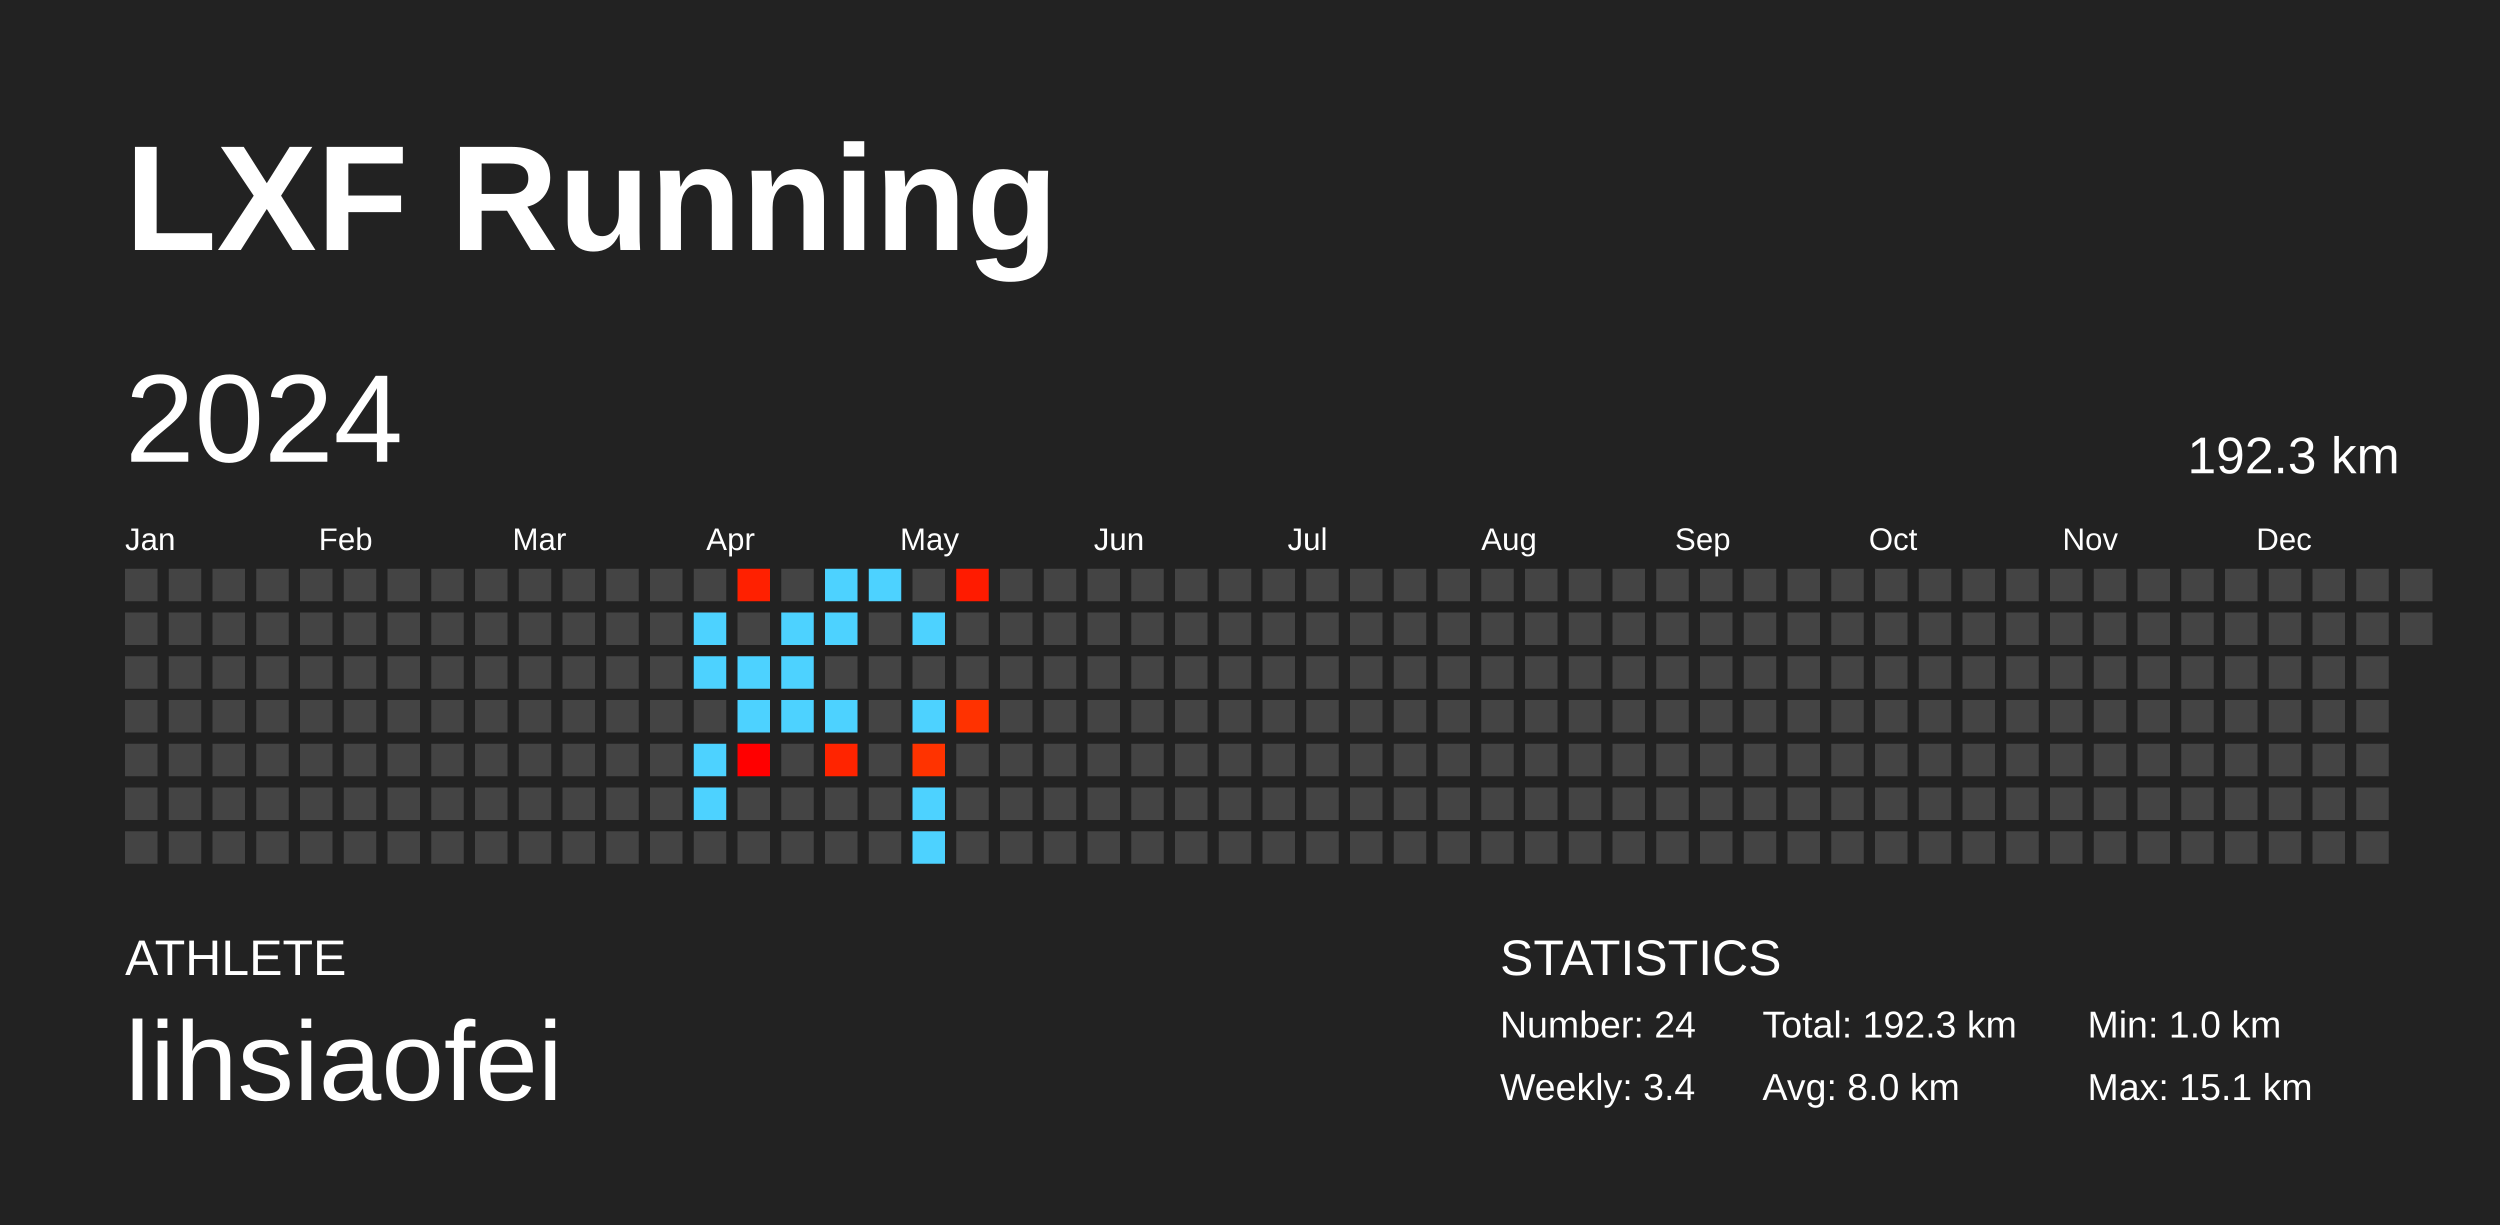
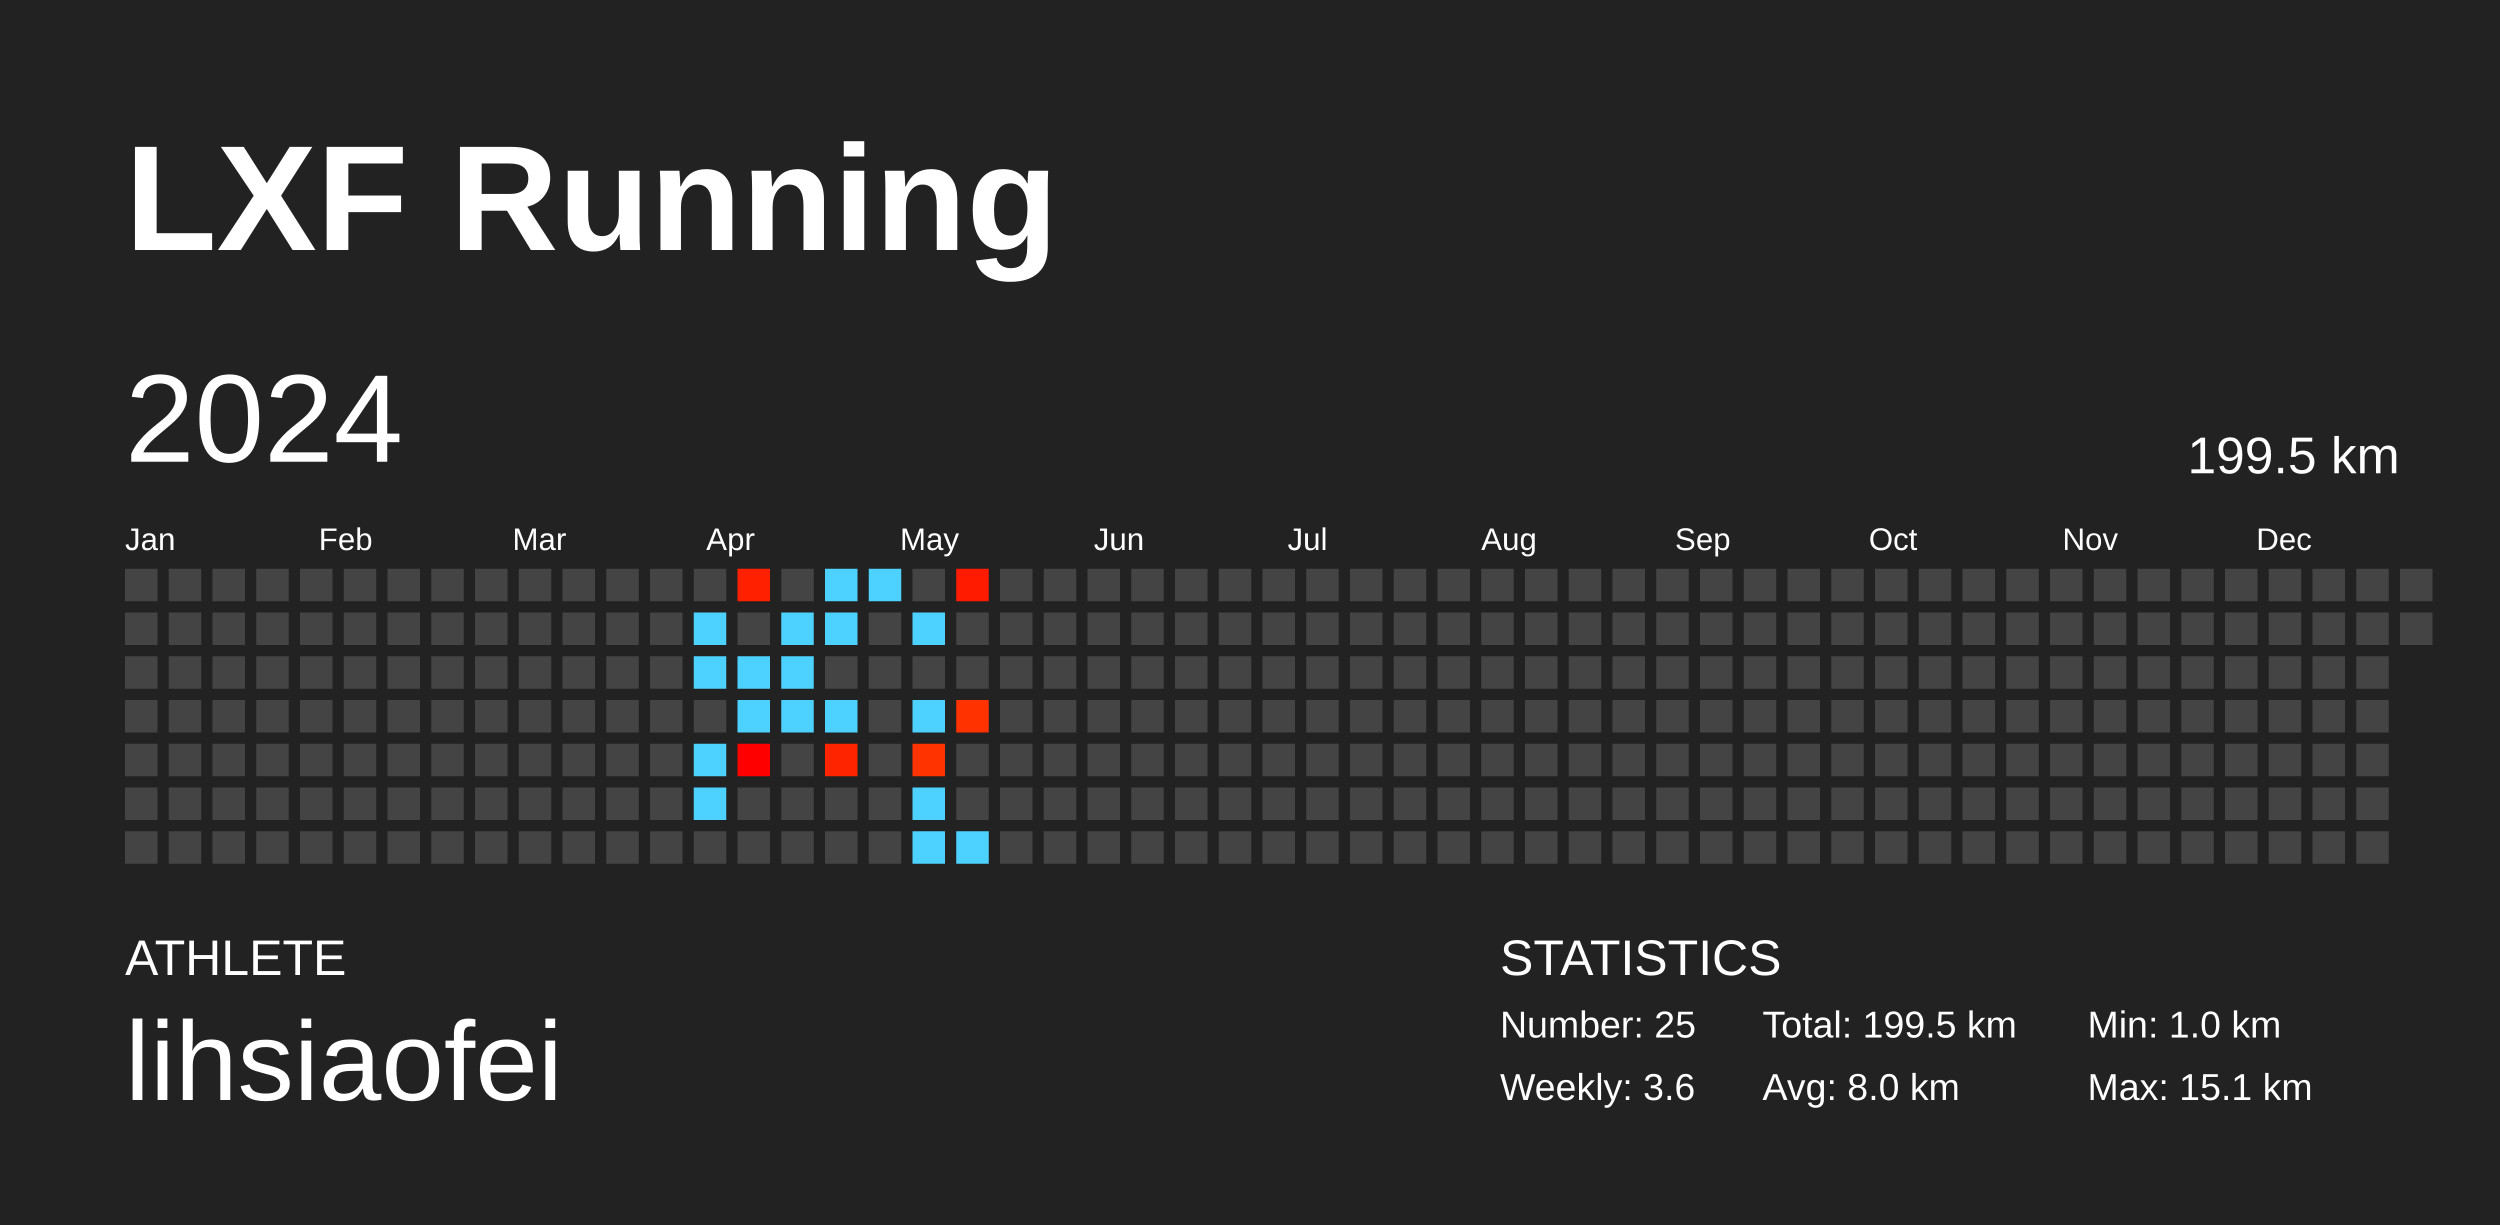
<svg xmlns="http://www.w3.org/2000/svg" baseProfile="full" height="98mm" version="1.1" viewBox="0,0,200,98" width="200mm">
  <defs />
  <rect fill="#222222" height="98" width="200" x="0" y="0" />
  <text fill="#FFFFFF" style="font-size:12px; font-family:Arial; font-weight:bold;" x="10" y="20">LXF Running</text>
  <text fill="#FFFFFF" style="font-size:4px; font-family:Arial" x="10" y="78">ATHLETE</text>
  <text fill="#FFFFFF" style="font-size:9px; font-family:Arial" x="10" y="88">lihsiaofei</text>
  <text fill="#FFFFFF" style="font-size:4px; font-family:Arial" x="120" y="78">STATISTICS</text>
-   <text fill="#FFFFFF" style="font-size:3px; font-family:Arial" x="120" y="83">Number: 24</text>
-   <text fill="#FFFFFF" style="font-size:3px; font-family:Arial" x="120" y="88">Weekly: 3.4</text>
-   <text fill="#FFFFFF" style="font-size:3px; font-family:Arial" x="141" y="83">Total: 192.3 km</text>
+   <text fill="#FFFFFF" style="font-size:3px; font-family:Arial" x="120" y="83">Number: 25</text>
+   <text fill="#FFFFFF" style="font-size:3px; font-family:Arial" x="120" y="88">Weekly: 3.6</text>
+   <text fill="#FFFFFF" style="font-size:3px; font-family:Arial" x="141" y="83">Total: 199.5 km</text>
  <text fill="#FFFFFF" style="font-size:3px; font-family:Arial" x="141" y="88">Avg: 8.0 km</text>
  <text fill="#FFFFFF" style="font-size:3px; font-family:Arial" x="167" y="83">Min: 1.0 km</text>
  <text fill="#FFFFFF" style="font-size:3px; font-family:Arial" x="167" y="88">Max: 15.1 km</text>
  <text dominant-baseline="hanging" fill="#FFFFFF" style="font-size:10.0px; font-family:Arial;" x="10" y="30">2024</text>
-   <text dominant-baseline="hanging" fill="#FFFFFF" style="font-size:4.125px; font-family:Arial;" x="175" y="35">192.3 km</text>
+   <text dominant-baseline="hanging" fill="#FFFFFF" style="font-size:4.125px; font-family:Arial;" x="175" y="35">199.5 km</text>
  <text fill="#FFFFFF" style="font-size:2.5px; font-family:Arial" x="10.0" y="44">Jan</text>
  <text fill="#FFFFFF" style="font-size:2.5px; font-family:Arial" x="25.5" y="44">Feb</text>
  <text fill="#FFFFFF" style="font-size:2.5px; font-family:Arial" x="41.0" y="44">Mar</text>
  <text fill="#FFFFFF" style="font-size:2.5px; font-family:Arial" x="56.5" y="44">Apr</text>
  <text fill="#FFFFFF" style="font-size:2.5px; font-family:Arial" x="72.0" y="44">May</text>
  <text fill="#FFFFFF" style="font-size:2.5px; font-family:Arial" x="87.5" y="44">Jun</text>
  <text fill="#FFFFFF" style="font-size:2.5px; font-family:Arial" x="103.0" y="44">Jul</text>
  <text fill="#FFFFFF" style="font-size:2.5px; font-family:Arial" x="118.5" y="44">Aug</text>
  <text fill="#FFFFFF" style="font-size:2.5px; font-family:Arial" x="134.0" y="44">Sep</text>
  <text fill="#FFFFFF" style="font-size:2.5px; font-family:Arial" x="149.5" y="44">Oct</text>
  <text fill="#FFFFFF" style="font-size:2.5px; font-family:Arial" x="165.0" y="44">Nov</text>
  <text fill="#FFFFFF" style="font-size:2.5px; font-family:Arial" x="180.5" y="44">Dec</text>
  <rect fill="#444444" height="2.6" width="2.6" x="10.0" y="45.5" />
  <rect fill="#444444" height="2.6" width="2.6" x="10.0" y="49.0" />
  <rect fill="#444444" height="2.6" width="2.6" x="10.0" y="52.5" />
  <rect fill="#444444" height="2.6" width="2.6" x="10.0" y="56.0" />
  <rect fill="#444444" height="2.6" width="2.6" x="10.0" y="59.5" />
  <rect fill="#444444" height="2.6" width="2.6" x="10.0" y="63.0" />
  <rect fill="#444444" height="2.6" width="2.6" x="10.0" y="66.5" />
  <rect fill="#444444" height="2.6" width="2.6" x="13.5" y="45.5" />
  <rect fill="#444444" height="2.6" width="2.6" x="13.5" y="49.0" />
  <rect fill="#444444" height="2.6" width="2.6" x="13.5" y="52.5" />
  <rect fill="#444444" height="2.6" width="2.6" x="13.5" y="56.0" />
  <rect fill="#444444" height="2.6" width="2.6" x="13.5" y="59.5" />
  <rect fill="#444444" height="2.6" width="2.6" x="13.5" y="63.0" />
  <rect fill="#444444" height="2.6" width="2.6" x="13.5" y="66.5" />
  <rect fill="#444444" height="2.6" width="2.6" x="17.0" y="45.5" />
  <rect fill="#444444" height="2.6" width="2.6" x="17.0" y="49.0" />
  <rect fill="#444444" height="2.6" width="2.6" x="17.0" y="52.5" />
  <rect fill="#444444" height="2.6" width="2.6" x="17.0" y="56.0" />
  <rect fill="#444444" height="2.6" width="2.6" x="17.0" y="59.5" />
  <rect fill="#444444" height="2.6" width="2.6" x="17.0" y="63.0" />
  <rect fill="#444444" height="2.6" width="2.6" x="17.0" y="66.5" />
  <rect fill="#444444" height="2.6" width="2.6" x="20.5" y="45.5" />
  <rect fill="#444444" height="2.6" width="2.6" x="20.5" y="49.0" />
  <rect fill="#444444" height="2.6" width="2.6" x="20.5" y="52.5" />
  <rect fill="#444444" height="2.6" width="2.6" x="20.5" y="56.0" />
  <rect fill="#444444" height="2.6" width="2.6" x="20.5" y="59.5" />
  <rect fill="#444444" height="2.6" width="2.6" x="20.5" y="63.0" />
  <rect fill="#444444" height="2.6" width="2.6" x="20.5" y="66.5" />
  <rect fill="#444444" height="2.6" width="2.6" x="24.0" y="45.5" />
  <rect fill="#444444" height="2.6" width="2.6" x="24.0" y="49.0" />
  <rect fill="#444444" height="2.6" width="2.6" x="24.0" y="52.5" />
  <rect fill="#444444" height="2.6" width="2.6" x="24.0" y="56.0" />
  <rect fill="#444444" height="2.6" width="2.6" x="24.0" y="59.5" />
  <rect fill="#444444" height="2.6" width="2.6" x="24.0" y="63.0" />
  <rect fill="#444444" height="2.6" width="2.6" x="24.0" y="66.5" />
  <rect fill="#444444" height="2.6" width="2.6" x="27.5" y="45.5" />
  <rect fill="#444444" height="2.6" width="2.6" x="27.5" y="49.0" />
  <rect fill="#444444" height="2.6" width="2.6" x="27.5" y="52.5" />
  <rect fill="#444444" height="2.6" width="2.6" x="27.5" y="56.0" />
  <rect fill="#444444" height="2.6" width="2.6" x="27.5" y="59.5" />
  <rect fill="#444444" height="2.6" width="2.6" x="27.5" y="63.0" />
  <rect fill="#444444" height="2.6" width="2.6" x="27.5" y="66.5" />
  <rect fill="#444444" height="2.6" width="2.6" x="31.0" y="45.5" />
  <rect fill="#444444" height="2.6" width="2.6" x="31.0" y="49.0" />
  <rect fill="#444444" height="2.6" width="2.6" x="31.0" y="52.5" />
  <rect fill="#444444" height="2.6" width="2.6" x="31.0" y="56.0" />
  <rect fill="#444444" height="2.6" width="2.6" x="31.0" y="59.5" />
  <rect fill="#444444" height="2.6" width="2.6" x="31.0" y="63.0" />
  <rect fill="#444444" height="2.6" width="2.6" x="31.0" y="66.5" />
  <rect fill="#444444" height="2.6" width="2.6" x="34.5" y="45.5" />
  <rect fill="#444444" height="2.6" width="2.6" x="34.5" y="49.0" />
  <rect fill="#444444" height="2.6" width="2.6" x="34.5" y="52.5" />
  <rect fill="#444444" height="2.6" width="2.6" x="34.5" y="56.0" />
  <rect fill="#444444" height="2.6" width="2.6" x="34.5" y="59.5" />
  <rect fill="#444444" height="2.6" width="2.6" x="34.5" y="63.0" />
  <rect fill="#444444" height="2.6" width="2.6" x="34.5" y="66.5" />
  <rect fill="#444444" height="2.6" width="2.6" x="38.0" y="45.5" />
  <rect fill="#444444" height="2.6" width="2.6" x="38.0" y="49.0" />
  <rect fill="#444444" height="2.6" width="2.6" x="38.0" y="52.5" />
  <rect fill="#444444" height="2.6" width="2.6" x="38.0" y="56.0" />
  <rect fill="#444444" height="2.6" width="2.6" x="38.0" y="59.5" />
  <rect fill="#444444" height="2.6" width="2.6" x="38.0" y="63.0" />
  <rect fill="#444444" height="2.6" width="2.6" x="38.0" y="66.5" />
  <rect fill="#444444" height="2.6" width="2.6" x="41.5" y="45.5" />
  <rect fill="#444444" height="2.6" width="2.6" x="41.5" y="49.0" />
  <rect fill="#444444" height="2.6" width="2.6" x="41.5" y="52.5" />
  <rect fill="#444444" height="2.6" width="2.6" x="41.5" y="56.0" />
  <rect fill="#444444" height="2.6" width="2.6" x="41.5" y="59.5" />
  <rect fill="#444444" height="2.6" width="2.6" x="41.5" y="63.0" />
  <rect fill="#444444" height="2.6" width="2.6" x="41.5" y="66.5" />
  <rect fill="#444444" height="2.6" width="2.6" x="45.0" y="45.5" />
  <rect fill="#444444" height="2.6" width="2.6" x="45.0" y="49.0" />
  <rect fill="#444444" height="2.6" width="2.6" x="45.0" y="52.5" />
  <rect fill="#444444" height="2.6" width="2.6" x="45.0" y="56.0" />
  <rect fill="#444444" height="2.6" width="2.6" x="45.0" y="59.5" />
  <rect fill="#444444" height="2.6" width="2.6" x="45.0" y="63.0" />
  <rect fill="#444444" height="2.6" width="2.6" x="45.0" y="66.5" />
  <rect fill="#444444" height="2.6" width="2.6" x="48.5" y="45.5" />
  <rect fill="#444444" height="2.6" width="2.6" x="48.5" y="49.0" />
  <rect fill="#444444" height="2.6" width="2.6" x="48.5" y="52.5" />
  <rect fill="#444444" height="2.6" width="2.6" x="48.5" y="56.0" />
  <rect fill="#444444" height="2.6" width="2.6" x="48.5" y="59.5" />
  <rect fill="#444444" height="2.6" width="2.6" x="48.5" y="63.0" />
  <rect fill="#444444" height="2.6" width="2.6" x="48.5" y="66.5" />
  <rect fill="#444444" height="2.6" width="2.6" x="52.0" y="45.5" />
  <rect fill="#444444" height="2.6" width="2.6" x="52.0" y="49.0" />
  <rect fill="#444444" height="2.6" width="2.6" x="52.0" y="52.5" />
  <rect fill="#444444" height="2.6" width="2.6" x="52.0" y="56.0" />
  <rect fill="#444444" height="2.6" width="2.6" x="52.0" y="59.5" />
  <rect fill="#444444" height="2.6" width="2.6" x="52.0" y="63.0" />
  <rect fill="#444444" height="2.6" width="2.6" x="52.0" y="66.5" />
  <rect fill="#444444" height="2.6" width="2.6" x="55.5" y="45.5" />
  <rect fill="#4dd2ff" height="2.6" width="2.6" x="55.5" y="49.0" />
  <rect fill="#4dd2ff" height="2.6" width="2.6" x="55.5" y="52.5" />
  <rect fill="#444444" height="2.6" width="2.6" x="55.5" y="56.0" />
  <rect fill="#4dd2ff" height="2.6" width="2.6" x="55.5" y="59.5" />
  <rect fill="#4dd2ff" height="2.6" width="2.6" x="55.5" y="63.0" />
  <rect fill="#444444" height="2.6" width="2.6" x="55.5" y="66.5" />
  <rect fill="#ff2000" height="2.6" width="2.6" x="59.0" y="45.5" />
  <rect fill="#444444" height="2.6" width="2.6" x="59.0" y="49.0" />
  <rect fill="#4dd2ff" height="2.6" width="2.6" x="59.0" y="52.5" />
  <rect fill="#4dd2ff" height="2.6" width="2.6" x="59.0" y="56.0" />
  <rect fill="#ff0000" height="2.6" width="2.6" x="59.0" y="59.5" />
  <rect fill="#444444" height="2.6" width="2.6" x="59.0" y="63.0" />
  <rect fill="#444444" height="2.6" width="2.6" x="59.0" y="66.5" />
  <rect fill="#444444" height="2.6" width="2.6" x="62.5" y="45.5" />
  <rect fill="#4dd2ff" height="2.6" width="2.6" x="62.5" y="49.0" />
  <rect fill="#4dd2ff" height="2.6" width="2.6" x="62.5" y="52.5" />
  <rect fill="#4dd2ff" height="2.6" width="2.6" x="62.5" y="56.0" />
  <rect fill="#444444" height="2.6" width="2.6" x="62.5" y="59.5" />
  <rect fill="#444444" height="2.6" width="2.6" x="62.5" y="63.0" />
  <rect fill="#444444" height="2.6" width="2.6" x="62.5" y="66.5" />
  <rect fill="#4dd2ff" height="2.6" width="2.6" x="66.0" y="45.5" />
  <rect fill="#4dd2ff" height="2.6" width="2.6" x="66.0" y="49.0" />
  <rect fill="#444444" height="2.6" width="2.6" x="66.0" y="52.5" />
  <rect fill="#4dd2ff" height="2.6" width="2.6" x="66.0" y="56.0" />
  <rect fill="#ff2400" height="2.6" width="2.6" x="66.0" y="59.5" />
  <rect fill="#444444" height="2.6" width="2.6" x="66.0" y="63.0" />
  <rect fill="#444444" height="2.6" width="2.6" x="66.0" y="66.5" />
  <rect fill="#4dd2ff" height="2.6" width="2.6" x="69.5" y="45.5" />
  <rect fill="#444444" height="2.6" width="2.6" x="69.5" y="49.0" />
  <rect fill="#444444" height="2.6" width="2.6" x="69.5" y="52.5" />
  <rect fill="#444444" height="2.6" width="2.6" x="69.5" y="56.0" />
  <rect fill="#444444" height="2.6" width="2.6" x="69.5" y="59.5" />
  <rect fill="#444444" height="2.6" width="2.6" x="69.5" y="63.0" />
  <rect fill="#444444" height="2.6" width="2.6" x="69.5" y="66.5" />
  <rect fill="#444444" height="2.6" width="2.6" x="73.0" y="45.5" />
  <rect fill="#4dd2ff" height="2.6" width="2.6" x="73.0" y="49.0" />
  <rect fill="#444444" height="2.6" width="2.6" x="73.0" y="52.5" />
  <rect fill="#4dd2ff" height="2.6" width="2.6" x="73.0" y="56.0" />
  <rect fill="#ff3300" height="2.6" width="2.6" x="73.0" y="59.5" />
  <rect fill="#4dd2ff" height="2.6" width="2.6" x="73.0" y="63.0" />
  <rect fill="#4dd2ff" height="2.6" width="2.6" x="73.0" y="66.5" />
  <rect fill="#ff1b00" height="2.6" width="2.6" x="76.5" y="45.5" />
  <rect fill="#444444" height="2.6" width="2.6" x="76.5" y="49.0" />
  <rect fill="#444444" height="2.6" width="2.6" x="76.5" y="52.5" />
  <rect fill="#ff3200" height="2.6" width="2.6" x="76.5" y="56.0" />
  <rect fill="#444444" height="2.6" width="2.6" x="76.5" y="59.5" />
  <rect fill="#444444" height="2.6" width="2.6" x="76.5" y="63.0" />
-   <rect fill="#444444" height="2.6" width="2.6" x="76.5" y="66.5" />
+   <rect fill="#4dd2ff" height="2.6" width="2.6" x="76.5" y="66.5" />
  <rect fill="#444444" height="2.6" width="2.6" x="80.0" y="45.5" />
  <rect fill="#444444" height="2.6" width="2.6" x="80.0" y="49.0" />
  <rect fill="#444444" height="2.6" width="2.6" x="80.0" y="52.5" />
  <rect fill="#444444" height="2.6" width="2.6" x="80.0" y="56.0" />
  <rect fill="#444444" height="2.6" width="2.6" x="80.0" y="59.5" />
  <rect fill="#444444" height="2.6" width="2.6" x="80.0" y="63.0" />
  <rect fill="#444444" height="2.6" width="2.6" x="80.0" y="66.5" />
  <rect fill="#444444" height="2.6" width="2.6" x="83.5" y="45.5" />
  <rect fill="#444444" height="2.6" width="2.6" x="83.5" y="49.0" />
  <rect fill="#444444" height="2.6" width="2.6" x="83.5" y="52.5" />
  <rect fill="#444444" height="2.6" width="2.6" x="83.5" y="56.0" />
  <rect fill="#444444" height="2.6" width="2.6" x="83.5" y="59.5" />
  <rect fill="#444444" height="2.6" width="2.6" x="83.5" y="63.0" />
  <rect fill="#444444" height="2.6" width="2.6" x="83.5" y="66.5" />
  <rect fill="#444444" height="2.6" width="2.6" x="87.0" y="45.5" />
  <rect fill="#444444" height="2.6" width="2.6" x="87.0" y="49.0" />
  <rect fill="#444444" height="2.6" width="2.6" x="87.0" y="52.5" />
  <rect fill="#444444" height="2.6" width="2.6" x="87.0" y="56.0" />
  <rect fill="#444444" height="2.6" width="2.6" x="87.0" y="59.5" />
  <rect fill="#444444" height="2.6" width="2.6" x="87.0" y="63.0" />
  <rect fill="#444444" height="2.6" width="2.6" x="87.0" y="66.5" />
  <rect fill="#444444" height="2.6" width="2.6" x="90.5" y="45.5" />
  <rect fill="#444444" height="2.6" width="2.6" x="90.5" y="49.0" />
  <rect fill="#444444" height="2.6" width="2.6" x="90.5" y="52.5" />
  <rect fill="#444444" height="2.6" width="2.6" x="90.5" y="56.0" />
  <rect fill="#444444" height="2.6" width="2.6" x="90.5" y="59.5" />
  <rect fill="#444444" height="2.6" width="2.6" x="90.5" y="63.0" />
  <rect fill="#444444" height="2.6" width="2.6" x="90.5" y="66.5" />
  <rect fill="#444444" height="2.6" width="2.6" x="94.0" y="45.5" />
  <rect fill="#444444" height="2.6" width="2.6" x="94.0" y="49.0" />
  <rect fill="#444444" height="2.6" width="2.6" x="94.0" y="52.5" />
  <rect fill="#444444" height="2.6" width="2.6" x="94.0" y="56.0" />
  <rect fill="#444444" height="2.6" width="2.6" x="94.0" y="59.5" />
  <rect fill="#444444" height="2.6" width="2.6" x="94.0" y="63.0" />
  <rect fill="#444444" height="2.6" width="2.6" x="94.0" y="66.5" />
  <rect fill="#444444" height="2.6" width="2.6" x="97.5" y="45.5" />
  <rect fill="#444444" height="2.6" width="2.6" x="97.5" y="49.0" />
  <rect fill="#444444" height="2.6" width="2.6" x="97.5" y="52.5" />
  <rect fill="#444444" height="2.6" width="2.6" x="97.5" y="56.0" />
  <rect fill="#444444" height="2.6" width="2.6" x="97.5" y="59.5" />
  <rect fill="#444444" height="2.6" width="2.6" x="97.5" y="63.0" />
  <rect fill="#444444" height="2.6" width="2.6" x="97.5" y="66.5" />
  <rect fill="#444444" height="2.6" width="2.6" x="101.0" y="45.5" />
  <rect fill="#444444" height="2.6" width="2.6" x="101.0" y="49.0" />
  <rect fill="#444444" height="2.6" width="2.6" x="101.0" y="52.5" />
  <rect fill="#444444" height="2.6" width="2.6" x="101.0" y="56.0" />
  <rect fill="#444444" height="2.6" width="2.6" x="101.0" y="59.5" />
  <rect fill="#444444" height="2.6" width="2.6" x="101.0" y="63.0" />
  <rect fill="#444444" height="2.6" width="2.6" x="101.0" y="66.5" />
  <rect fill="#444444" height="2.6" width="2.6" x="104.5" y="45.5" />
  <rect fill="#444444" height="2.6" width="2.6" x="104.5" y="49.0" />
  <rect fill="#444444" height="2.6" width="2.6" x="104.5" y="52.5" />
  <rect fill="#444444" height="2.6" width="2.6" x="104.5" y="56.0" />
  <rect fill="#444444" height="2.6" width="2.6" x="104.5" y="59.5" />
  <rect fill="#444444" height="2.6" width="2.6" x="104.5" y="63.0" />
  <rect fill="#444444" height="2.6" width="2.6" x="104.5" y="66.5" />
  <rect fill="#444444" height="2.6" width="2.6" x="108.0" y="45.5" />
  <rect fill="#444444" height="2.6" width="2.6" x="108.0" y="49.0" />
  <rect fill="#444444" height="2.6" width="2.6" x="108.0" y="52.5" />
  <rect fill="#444444" height="2.6" width="2.6" x="108.0" y="56.0" />
  <rect fill="#444444" height="2.6" width="2.6" x="108.0" y="59.5" />
  <rect fill="#444444" height="2.6" width="2.6" x="108.0" y="63.0" />
  <rect fill="#444444" height="2.6" width="2.6" x="108.0" y="66.5" />
  <rect fill="#444444" height="2.6" width="2.6" x="111.5" y="45.5" />
  <rect fill="#444444" height="2.6" width="2.6" x="111.5" y="49.0" />
  <rect fill="#444444" height="2.6" width="2.6" x="111.5" y="52.5" />
  <rect fill="#444444" height="2.6" width="2.6" x="111.5" y="56.0" />
  <rect fill="#444444" height="2.6" width="2.6" x="111.5" y="59.5" />
  <rect fill="#444444" height="2.6" width="2.6" x="111.5" y="63.0" />
  <rect fill="#444444" height="2.6" width="2.6" x="111.5" y="66.5" />
  <rect fill="#444444" height="2.6" width="2.6" x="115.0" y="45.5" />
  <rect fill="#444444" height="2.6" width="2.6" x="115.0" y="49.0" />
  <rect fill="#444444" height="2.6" width="2.6" x="115.0" y="52.5" />
  <rect fill="#444444" height="2.6" width="2.6" x="115.0" y="56.0" />
  <rect fill="#444444" height="2.6" width="2.6" x="115.0" y="59.5" />
  <rect fill="#444444" height="2.6" width="2.6" x="115.0" y="63.0" />
  <rect fill="#444444" height="2.6" width="2.6" x="115.0" y="66.5" />
  <rect fill="#444444" height="2.6" width="2.6" x="118.5" y="45.5" />
  <rect fill="#444444" height="2.6" width="2.6" x="118.5" y="49.0" />
  <rect fill="#444444" height="2.6" width="2.6" x="118.5" y="52.5" />
  <rect fill="#444444" height="2.6" width="2.6" x="118.5" y="56.0" />
  <rect fill="#444444" height="2.6" width="2.6" x="118.5" y="59.5" />
  <rect fill="#444444" height="2.6" width="2.6" x="118.5" y="63.0" />
  <rect fill="#444444" height="2.6" width="2.6" x="118.5" y="66.5" />
  <rect fill="#444444" height="2.6" width="2.6" x="122.0" y="45.5" />
  <rect fill="#444444" height="2.6" width="2.6" x="122.0" y="49.0" />
  <rect fill="#444444" height="2.6" width="2.6" x="122.0" y="52.5" />
  <rect fill="#444444" height="2.6" width="2.6" x="122.0" y="56.0" />
  <rect fill="#444444" height="2.6" width="2.6" x="122.0" y="59.5" />
  <rect fill="#444444" height="2.6" width="2.6" x="122.0" y="63.0" />
  <rect fill="#444444" height="2.6" width="2.6" x="122.0" y="66.5" />
  <rect fill="#444444" height="2.6" width="2.6" x="125.5" y="45.5" />
  <rect fill="#444444" height="2.6" width="2.6" x="125.5" y="49.0" />
  <rect fill="#444444" height="2.6" width="2.6" x="125.5" y="52.5" />
  <rect fill="#444444" height="2.6" width="2.6" x="125.5" y="56.0" />
  <rect fill="#444444" height="2.6" width="2.6" x="125.5" y="59.5" />
  <rect fill="#444444" height="2.6" width="2.6" x="125.5" y="63.0" />
  <rect fill="#444444" height="2.6" width="2.6" x="125.5" y="66.5" />
  <rect fill="#444444" height="2.6" width="2.6" x="129.0" y="45.5" />
  <rect fill="#444444" height="2.6" width="2.6" x="129.0" y="49.0" />
  <rect fill="#444444" height="2.6" width="2.6" x="129.0" y="52.5" />
  <rect fill="#444444" height="2.6" width="2.6" x="129.0" y="56.0" />
  <rect fill="#444444" height="2.6" width="2.6" x="129.0" y="59.5" />
  <rect fill="#444444" height="2.6" width="2.6" x="129.0" y="63.0" />
  <rect fill="#444444" height="2.6" width="2.6" x="129.0" y="66.5" />
  <rect fill="#444444" height="2.6" width="2.6" x="132.5" y="45.5" />
  <rect fill="#444444" height="2.6" width="2.6" x="132.5" y="49.0" />
  <rect fill="#444444" height="2.6" width="2.6" x="132.5" y="52.5" />
  <rect fill="#444444" height="2.6" width="2.6" x="132.5" y="56.0" />
  <rect fill="#444444" height="2.6" width="2.6" x="132.5" y="59.5" />
  <rect fill="#444444" height="2.6" width="2.6" x="132.5" y="63.0" />
  <rect fill="#444444" height="2.6" width="2.6" x="132.5" y="66.5" />
  <rect fill="#444444" height="2.6" width="2.6" x="136.0" y="45.5" />
  <rect fill="#444444" height="2.6" width="2.6" x="136.0" y="49.0" />
  <rect fill="#444444" height="2.6" width="2.6" x="136.0" y="52.5" />
  <rect fill="#444444" height="2.6" width="2.6" x="136.0" y="56.0" />
  <rect fill="#444444" height="2.6" width="2.6" x="136.0" y="59.5" />
  <rect fill="#444444" height="2.6" width="2.6" x="136.0" y="63.0" />
  <rect fill="#444444" height="2.6" width="2.6" x="136.0" y="66.5" />
  <rect fill="#444444" height="2.6" width="2.6" x="139.5" y="45.5" />
  <rect fill="#444444" height="2.6" width="2.6" x="139.5" y="49.0" />
  <rect fill="#444444" height="2.6" width="2.6" x="139.5" y="52.5" />
  <rect fill="#444444" height="2.6" width="2.6" x="139.5" y="56.0" />
  <rect fill="#444444" height="2.6" width="2.6" x="139.5" y="59.5" />
  <rect fill="#444444" height="2.6" width="2.6" x="139.5" y="63.0" />
  <rect fill="#444444" height="2.6" width="2.6" x="139.5" y="66.5" />
  <rect fill="#444444" height="2.6" width="2.6" x="143.0" y="45.5" />
  <rect fill="#444444" height="2.6" width="2.6" x="143.0" y="49.0" />
  <rect fill="#444444" height="2.6" width="2.6" x="143.0" y="52.5" />
  <rect fill="#444444" height="2.6" width="2.6" x="143.0" y="56.0" />
  <rect fill="#444444" height="2.6" width="2.6" x="143.0" y="59.5" />
  <rect fill="#444444" height="2.6" width="2.6" x="143.0" y="63.0" />
  <rect fill="#444444" height="2.6" width="2.6" x="143.0" y="66.5" />
  <rect fill="#444444" height="2.6" width="2.6" x="146.5" y="45.5" />
  <rect fill="#444444" height="2.6" width="2.6" x="146.5" y="49.0" />
  <rect fill="#444444" height="2.6" width="2.6" x="146.5" y="52.5" />
  <rect fill="#444444" height="2.6" width="2.6" x="146.5" y="56.0" />
  <rect fill="#444444" height="2.6" width="2.6" x="146.5" y="59.5" />
  <rect fill="#444444" height="2.6" width="2.6" x="146.5" y="63.0" />
  <rect fill="#444444" height="2.6" width="2.6" x="146.5" y="66.5" />
  <rect fill="#444444" height="2.6" width="2.6" x="150.0" y="45.5" />
  <rect fill="#444444" height="2.6" width="2.6" x="150.0" y="49.0" />
  <rect fill="#444444" height="2.6" width="2.6" x="150.0" y="52.5" />
  <rect fill="#444444" height="2.6" width="2.6" x="150.0" y="56.0" />
  <rect fill="#444444" height="2.6" width="2.6" x="150.0" y="59.5" />
  <rect fill="#444444" height="2.6" width="2.6" x="150.0" y="63.0" />
  <rect fill="#444444" height="2.6" width="2.6" x="150.0" y="66.5" />
  <rect fill="#444444" height="2.6" width="2.6" x="153.5" y="45.5" />
  <rect fill="#444444" height="2.6" width="2.6" x="153.5" y="49.0" />
  <rect fill="#444444" height="2.6" width="2.6" x="153.5" y="52.5" />
  <rect fill="#444444" height="2.6" width="2.6" x="153.5" y="56.0" />
  <rect fill="#444444" height="2.6" width="2.6" x="153.5" y="59.5" />
  <rect fill="#444444" height="2.6" width="2.6" x="153.5" y="63.0" />
  <rect fill="#444444" height="2.6" width="2.6" x="153.5" y="66.5" />
  <rect fill="#444444" height="2.6" width="2.6" x="157.0" y="45.5" />
  <rect fill="#444444" height="2.6" width="2.6" x="157.0" y="49.0" />
  <rect fill="#444444" height="2.6" width="2.6" x="157.0" y="52.5" />
  <rect fill="#444444" height="2.6" width="2.6" x="157.0" y="56.0" />
  <rect fill="#444444" height="2.6" width="2.6" x="157.0" y="59.5" />
  <rect fill="#444444" height="2.6" width="2.6" x="157.0" y="63.0" />
  <rect fill="#444444" height="2.6" width="2.6" x="157.0" y="66.5" />
  <rect fill="#444444" height="2.6" width="2.6" x="160.5" y="45.5" />
  <rect fill="#444444" height="2.6" width="2.6" x="160.5" y="49.0" />
  <rect fill="#444444" height="2.6" width="2.6" x="160.5" y="52.5" />
  <rect fill="#444444" height="2.6" width="2.6" x="160.5" y="56.0" />
  <rect fill="#444444" height="2.6" width="2.6" x="160.5" y="59.5" />
  <rect fill="#444444" height="2.6" width="2.6" x="160.5" y="63.0" />
  <rect fill="#444444" height="2.6" width="2.6" x="160.5" y="66.5" />
  <rect fill="#444444" height="2.6" width="2.6" x="164.0" y="45.5" />
  <rect fill="#444444" height="2.6" width="2.6" x="164.0" y="49.0" />
  <rect fill="#444444" height="2.6" width="2.6" x="164.0" y="52.5" />
  <rect fill="#444444" height="2.6" width="2.6" x="164.0" y="56.0" />
  <rect fill="#444444" height="2.6" width="2.6" x="164.0" y="59.5" />
  <rect fill="#444444" height="2.6" width="2.6" x="164.0" y="63.0" />
  <rect fill="#444444" height="2.6" width="2.6" x="164.0" y="66.5" />
  <rect fill="#444444" height="2.6" width="2.6" x="167.5" y="45.5" />
  <rect fill="#444444" height="2.6" width="2.6" x="167.5" y="49.0" />
  <rect fill="#444444" height="2.6" width="2.6" x="167.5" y="52.5" />
  <rect fill="#444444" height="2.6" width="2.6" x="167.5" y="56.0" />
  <rect fill="#444444" height="2.6" width="2.6" x="167.5" y="59.5" />
  <rect fill="#444444" height="2.6" width="2.6" x="167.5" y="63.0" />
  <rect fill="#444444" height="2.6" width="2.6" x="167.5" y="66.5" />
  <rect fill="#444444" height="2.6" width="2.6" x="171.0" y="45.5" />
  <rect fill="#444444" height="2.6" width="2.6" x="171.0" y="49.0" />
  <rect fill="#444444" height="2.6" width="2.6" x="171.0" y="52.5" />
  <rect fill="#444444" height="2.6" width="2.6" x="171.0" y="56.0" />
  <rect fill="#444444" height="2.6" width="2.6" x="171.0" y="59.5" />
  <rect fill="#444444" height="2.6" width="2.6" x="171.0" y="63.0" />
  <rect fill="#444444" height="2.6" width="2.6" x="171.0" y="66.5" />
  <rect fill="#444444" height="2.6" width="2.6" x="174.5" y="45.5" />
  <rect fill="#444444" height="2.6" width="2.6" x="174.5" y="49.0" />
  <rect fill="#444444" height="2.6" width="2.6" x="174.5" y="52.5" />
  <rect fill="#444444" height="2.6" width="2.6" x="174.5" y="56.0" />
  <rect fill="#444444" height="2.6" width="2.6" x="174.5" y="59.5" />
  <rect fill="#444444" height="2.6" width="2.6" x="174.5" y="63.0" />
  <rect fill="#444444" height="2.6" width="2.6" x="174.5" y="66.5" />
  <rect fill="#444444" height="2.6" width="2.6" x="178.0" y="45.5" />
  <rect fill="#444444" height="2.6" width="2.6" x="178.0" y="49.0" />
  <rect fill="#444444" height="2.6" width="2.6" x="178.0" y="52.5" />
  <rect fill="#444444" height="2.6" width="2.6" x="178.0" y="56.0" />
  <rect fill="#444444" height="2.6" width="2.6" x="178.0" y="59.5" />
  <rect fill="#444444" height="2.6" width="2.6" x="178.0" y="63.0" />
  <rect fill="#444444" height="2.6" width="2.6" x="178.0" y="66.5" />
  <rect fill="#444444" height="2.6" width="2.6" x="181.5" y="45.5" />
  <rect fill="#444444" height="2.6" width="2.6" x="181.5" y="49.0" />
  <rect fill="#444444" height="2.6" width="2.6" x="181.5" y="52.5" />
  <rect fill="#444444" height="2.6" width="2.6" x="181.5" y="56.0" />
  <rect fill="#444444" height="2.6" width="2.6" x="181.5" y="59.5" />
  <rect fill="#444444" height="2.6" width="2.6" x="181.5" y="63.0" />
  <rect fill="#444444" height="2.6" width="2.6" x="181.5" y="66.5" />
  <rect fill="#444444" height="2.6" width="2.6" x="185.0" y="45.5" />
  <rect fill="#444444" height="2.6" width="2.6" x="185.0" y="49.0" />
  <rect fill="#444444" height="2.6" width="2.6" x="185.0" y="52.5" />
  <rect fill="#444444" height="2.6" width="2.6" x="185.0" y="56.0" />
  <rect fill="#444444" height="2.6" width="2.6" x="185.0" y="59.5" />
  <rect fill="#444444" height="2.6" width="2.6" x="185.0" y="63.0" />
  <rect fill="#444444" height="2.6" width="2.6" x="185.0" y="66.5" />
  <rect fill="#444444" height="2.6" width="2.6" x="188.5" y="45.5" />
  <rect fill="#444444" height="2.6" width="2.6" x="188.5" y="49.0" />
  <rect fill="#444444" height="2.6" width="2.6" x="188.5" y="52.5" />
  <rect fill="#444444" height="2.6" width="2.6" x="188.5" y="56.0" />
  <rect fill="#444444" height="2.6" width="2.6" x="188.5" y="59.5" />
  <rect fill="#444444" height="2.6" width="2.6" x="188.5" y="63.0" />
  <rect fill="#444444" height="2.6" width="2.6" x="188.5" y="66.5" />
  <rect fill="#444444" height="2.6" width="2.6" x="192.0" y="45.5" />
  <rect fill="#444444" height="2.6" width="2.6" x="192.0" y="49.0" />
</svg>
